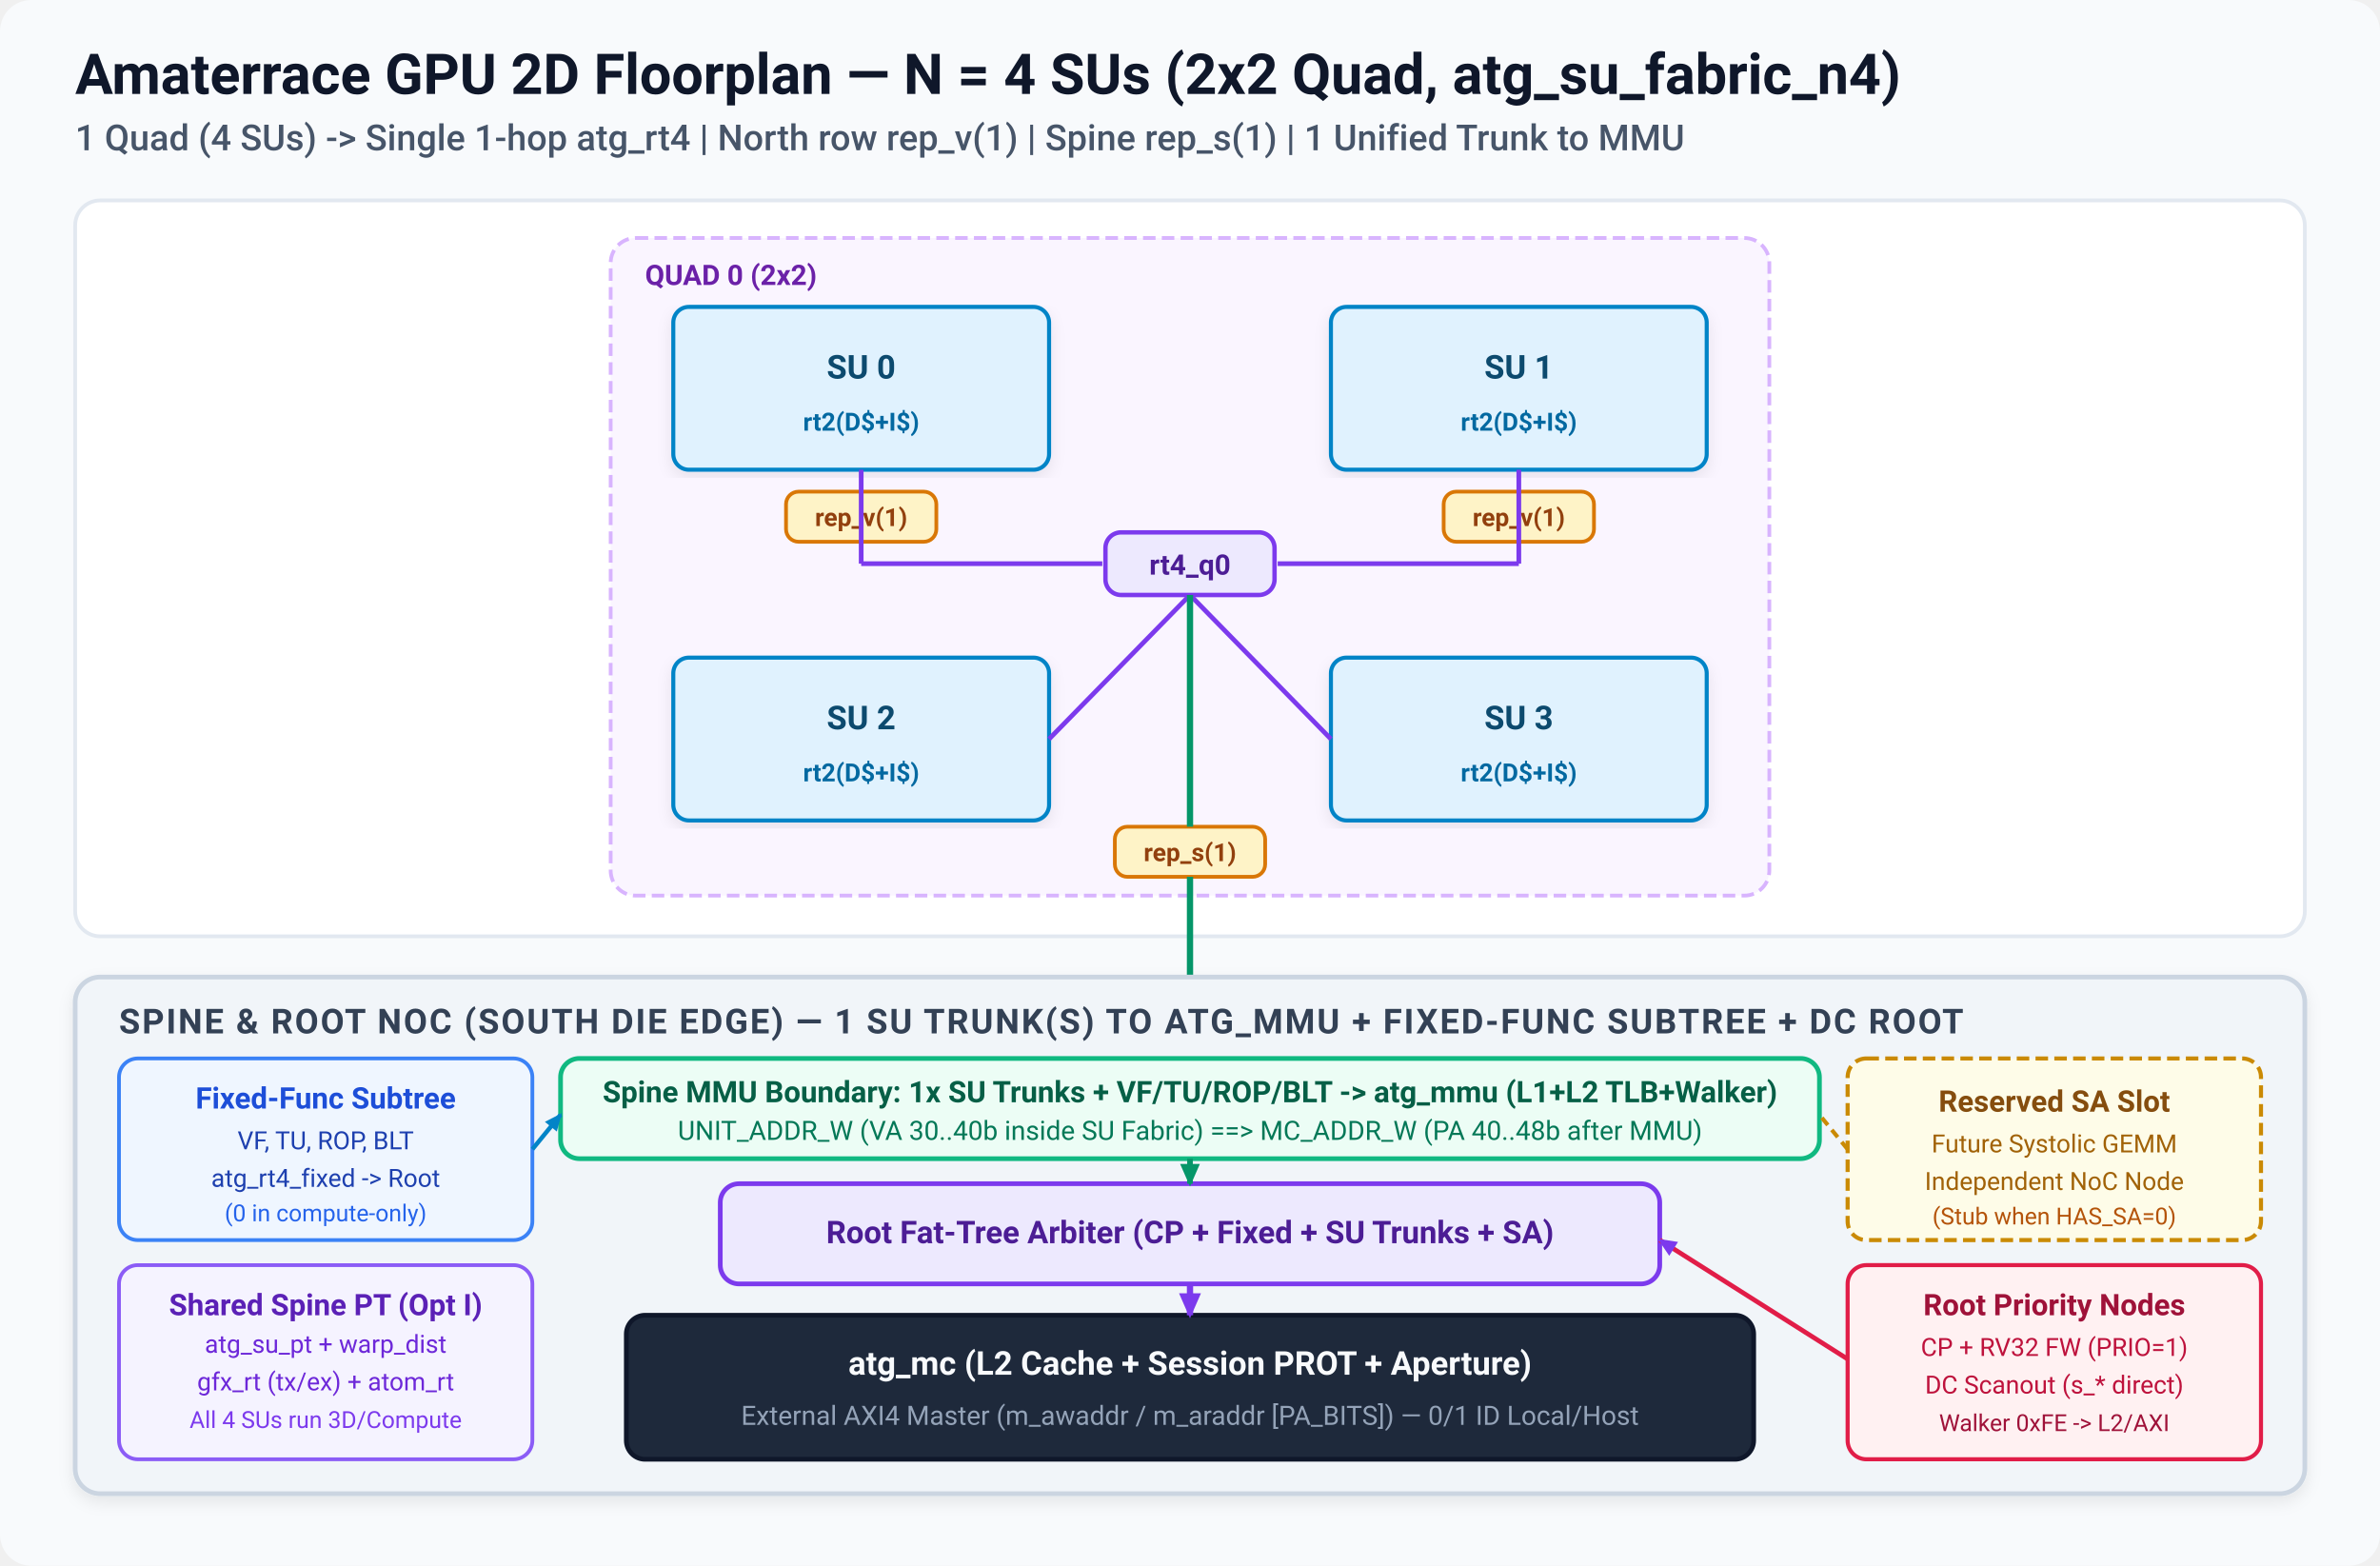
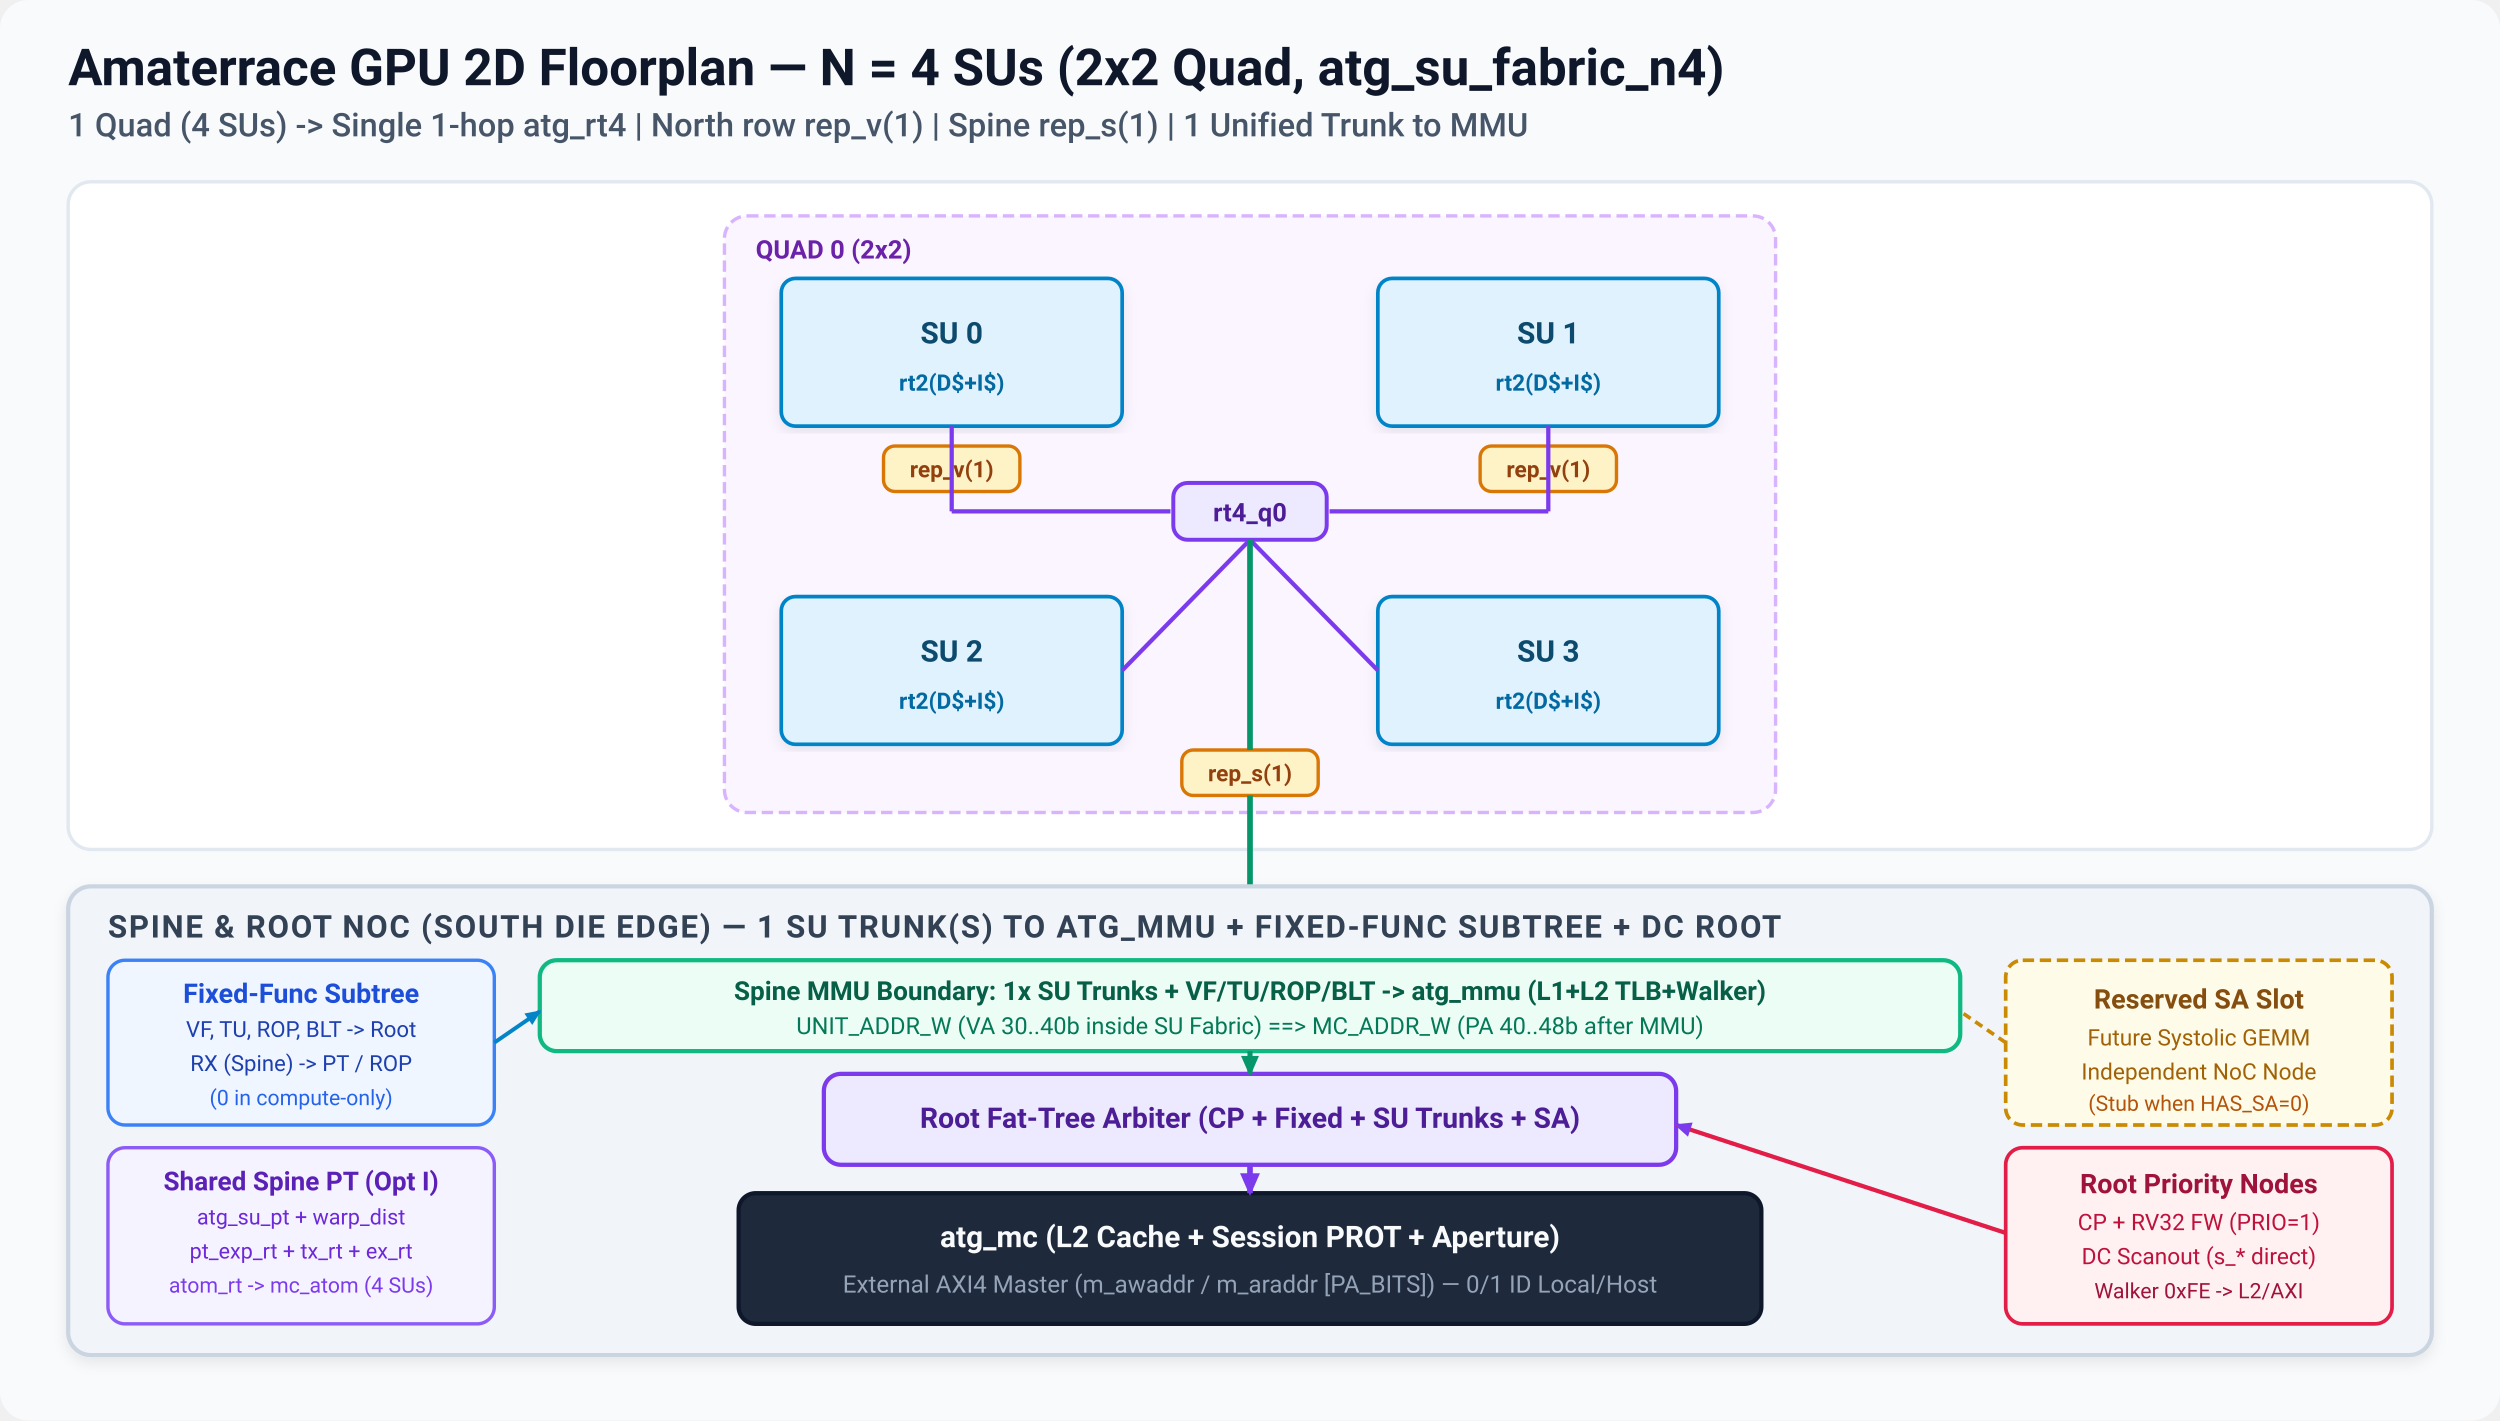
- <svg xmlns="http://www.w3.org/2000/svg" viewBox="0 0 760 500" width="760" height="500">
+ <svg xmlns="http://www.w3.org/2000/svg" viewBox="0 0 880 500" width="880" height="500">
  <defs>
    <filter id="shadow" x="-5%" y="-5%" width="110%" height="110%">
      <feDropShadow dx="0" dy="2" stdDeviation="2.5" flood-color="#0f172a" flood-opacity="0.08" />
    </filter>
    <marker id="arr-sky" viewBox="0 0 10 10" refX="7" refY="5" markerWidth="5" markerHeight="5" orient="auto-start-reverse">
      <path d="M 0 1.5 L 8 5 L 0 8.5 z" fill="#0284c7" />
    </marker>
    <marker id="arr-vio" viewBox="0 0 10 10" refX="7" refY="5" markerWidth="5" markerHeight="5" orient="auto-start-reverse">
      <path d="M 0 1.5 L 8 5 L 0 8.5 z" fill="#7c3aed" />
    </marker>
    <marker id="arr-em" viewBox="0 0 10 10" refX="7" refY="5" markerWidth="5" markerHeight="5" orient="auto-start-reverse">
      <path d="M 0 1.5 L 8 5 L 0 8.5 z" fill="#059669" />
    </marker>
    <marker id="arr-slate" viewBox="0 0 10 10" refX="7" refY="5" markerWidth="5" markerHeight="5" orient="auto-start-reverse">
      <path d="M 0 1.5 L 8 5 L 0 8.5 z" fill="#475569" />
    </marker>
  </defs>
  <style>
        text { font-family: -apple-system, BlinkMacSystemFont, "Segoe UI", Roboto, Arial, sans-serif; }
        .t-title { font-size: 18px; font-weight: 700; fill: #0f172a; }
        .t-sub { font-size: 11.5px; font-weight: 500; fill: #475569; }
        .t-sec { font-size: 11px; font-weight: 700; letter-spacing: 0.6px; fill: #334155; }
        .t-su { font-size: 10.5px; font-weight: 700; fill: #0c4a6e; }
        .t-susub { font-size: 8px; font-weight: 600; fill: #0369a1; }
        .t-rt { font-size: 9px; font-weight: 700; fill: #4c1d95; }
        .t-rep { font-size: 8px; font-weight: 700; fill: #92400e; }
        .t-box { font-size: 10px; font-weight: 700; fill: #1e293b; }
        .t-boxsub { font-size: 8.5px; font-weight: 500; fill: #475569; }
    </style>
-   <rect width="760" height="500" fill="#f8fafc" rx="10" />
+   <rect width="880" height="500" fill="#f8fafc" rx="10" />
  <text class="t-title" x="24" y="30">Amaterrace GPU 2D Floorplan — N = 4 SUs (2x2 Quad, atg_su_fabric_n4)</text>
  <text class="t-sub" x="24" y="48">1 Quad (4 SUs) -&gt; Single 1-hop atg_rt4 | North row rep_v(1) | Spine rep_s(1) | 1 Unified Trunk to MMU</text>
-   <rect x="24" y="64" width="712" height="235" rx="8" fill="#ffffff" stroke="#e2e8f0" stroke-width="1.2" />
-   <rect x="195" y="76" width="370" height="210" rx="8" fill="#faf5ff" stroke="#d8b4fe" stroke-width="1.2" stroke-dasharray="4,2" />
-   <text x="206" y="91" font-size="9" font-weight="700" fill="#6b21a8">QUAD 0 (2x2)</text>
-   <rect x="215" y="98" width="120" height="52" rx="5" fill="#e0f2fe" stroke="#0284c7" stroke-width="1.3" filter="url(#shadow)" />
-   <text class="t-su" x="275.0" y="120.88" text-anchor="middle">SU 0</text>
-   <text class="t-susub" x="275.0" y="137.52" text-anchor="middle">rt2(D$+I$)</text>
-   <rect x="425" y="98" width="120" height="52" rx="5" fill="#e0f2fe" stroke="#0284c7" stroke-width="1.3" filter="url(#shadow)" />
-   <text class="t-su" x="485.0" y="120.88" text-anchor="middle">SU 1</text>
-   <text class="t-susub" x="485.0" y="137.52" text-anchor="middle">rt2(D$+I$)</text>
-   <rect x="215" y="210" width="120" height="52" rx="5" fill="#e0f2fe" stroke="#0284c7" stroke-width="1.3" filter="url(#shadow)" />
-   <text class="t-su" x="275.0" y="232.88" text-anchor="middle">SU 2</text>
-   <text class="t-susub" x="275.0" y="249.52" text-anchor="middle">rt2(D$+I$)</text>
-   <rect x="425" y="210" width="120" height="52" rx="5" fill="#e0f2fe" stroke="#0284c7" stroke-width="1.3" filter="url(#shadow)" />
-   <text class="t-su" x="485.0" y="232.88" text-anchor="middle">SU 3</text>
-   <text class="t-susub" x="485.0" y="249.52" text-anchor="middle">rt2(D$+I$)</text>
-   <rect x="251.0" y="157.0" width="48" height="16" rx="4" fill="#fef3c7" stroke="#d97706" stroke-width="1.2" />
-   <text class="t-rep" x="275" y="168" text-anchor="middle">rep_v(1)</text>
-   <rect x="461.0" y="157.0" width="48" height="16" rx="4" fill="#fef3c7" stroke="#d97706" stroke-width="1.2" />
-   <text class="t-rep" x="485" y="168" text-anchor="middle">rep_v(1)</text>
-   <line x1="275" y1="150" x2="275" y2="180" stroke="#7c3aed" stroke-width="1.5" />
-   <line x1="275" y1="180" x2="352" y2="180" stroke="#7c3aed" stroke-width="1.5" />
-   <line x1="485" y1="150" x2="485" y2="180" stroke="#7c3aed" stroke-width="1.5" />
-   <line x1="485" y1="180" x2="408" y2="180" stroke="#7c3aed" stroke-width="1.5" />
-   <line x1="335" y1="236" x2="380" y2="190" stroke="#7c3aed" stroke-width="1.5" />
-   <line x1="425" y1="236" x2="380" y2="190" stroke="#7c3aed" stroke-width="1.5" />
-   <rect x="353.0" y="170.0" width="54" height="20" rx="5" fill="#ede9fe" stroke="#7c3aed" stroke-width="1.4" />
-   <text class="t-rt" x="380" y="183.5" text-anchor="middle">rt4_q0</text>
-   <rect x="356.0" y="264.0" width="48" height="16" rx="4" fill="#fef3c7" stroke="#d97706" stroke-width="1.2" />
-   <text class="t-rep" x="380" y="275" text-anchor="middle">rep_s(1)</text>
-   <line x1="380" y1="190" x2="380" y2="264" stroke="#059669" stroke-width="2" />
-   <line x1="380" y1="280" x2="380" y2="336" stroke="#059669" stroke-width="2" marker-end="url(#arr-em)" />
-   <rect x="24" y="312" width="712" height="165" rx="8" fill="#f1f5f9" stroke="#cbd5e1" stroke-width="1.5" filter="url(#shadow)" />
+   <rect x="24" y="64" width="832" height="235" rx="8" fill="#ffffff" stroke="#e2e8f0" stroke-width="1.2" />
+   <rect x="255" y="76" width="370" height="210" rx="8" fill="#faf5ff" stroke="#d8b4fe" stroke-width="1.2" stroke-dasharray="4,2" />
+   <text x="266" y="91" font-size="9" font-weight="700" fill="#6b21a8">QUAD 0 (2x2)</text>
+   <rect x="275" y="98" width="120" height="52" rx="5" fill="#e0f2fe" stroke="#0284c7" stroke-width="1.3" filter="url(#shadow)" />
+   <text class="t-su" x="335.0" y="120.88" text-anchor="middle">SU 0</text>
+   <text class="t-susub" x="335.0" y="137.52" text-anchor="middle">rt2(D$+I$)</text>
+   <rect x="485" y="98" width="120" height="52" rx="5" fill="#e0f2fe" stroke="#0284c7" stroke-width="1.3" filter="url(#shadow)" />
+   <text class="t-su" x="545.0" y="120.88" text-anchor="middle">SU 1</text>
+   <text class="t-susub" x="545.0" y="137.52" text-anchor="middle">rt2(D$+I$)</text>
+   <rect x="275" y="210" width="120" height="52" rx="5" fill="#e0f2fe" stroke="#0284c7" stroke-width="1.3" filter="url(#shadow)" />
+   <text class="t-su" x="335.0" y="232.88" text-anchor="middle">SU 2</text>
+   <text class="t-susub" x="335.0" y="249.52" text-anchor="middle">rt2(D$+I$)</text>
+   <rect x="485" y="210" width="120" height="52" rx="5" fill="#e0f2fe" stroke="#0284c7" stroke-width="1.3" filter="url(#shadow)" />
+   <text class="t-su" x="545.0" y="232.88" text-anchor="middle">SU 3</text>
+   <text class="t-susub" x="545.0" y="249.52" text-anchor="middle">rt2(D$+I$)</text>
+   <rect x="311.0" y="157.0" width="48" height="16" rx="4" fill="#fef3c7" stroke="#d97706" stroke-width="1.2" />
+   <text class="t-rep" x="335" y="168" text-anchor="middle">rep_v(1)</text>
+   <rect x="521.0" y="157.0" width="48" height="16" rx="4" fill="#fef3c7" stroke="#d97706" stroke-width="1.2" />
+   <text class="t-rep" x="545" y="168" text-anchor="middle">rep_v(1)</text>
+   <line x1="335" y1="150" x2="335" y2="180" stroke="#7c3aed" stroke-width="1.5" />
+   <line x1="335" y1="180" x2="412" y2="180" stroke="#7c3aed" stroke-width="1.5" />
+   <line x1="545" y1="150" x2="545" y2="180" stroke="#7c3aed" stroke-width="1.5" />
+   <line x1="545" y1="180" x2="468" y2="180" stroke="#7c3aed" stroke-width="1.5" />
+   <line x1="395" y1="236" x2="440" y2="190" stroke="#7c3aed" stroke-width="1.5" />
+   <line x1="485" y1="236" x2="440" y2="190" stroke="#7c3aed" stroke-width="1.5" />
+   <rect x="413.0" y="170.0" width="54" height="20" rx="5" fill="#ede9fe" stroke="#7c3aed" stroke-width="1.4" />
+   <text class="t-rt" x="440" y="183.5" text-anchor="middle">rt4_q0</text>
+   <rect x="416.0" y="264.0" width="48" height="16" rx="4" fill="#fef3c7" stroke="#d97706" stroke-width="1.2" />
+   <text class="t-rep" x="440" y="275" text-anchor="middle">rep_s(1)</text>
+   <line x1="440" y1="190" x2="440" y2="264" stroke="#059669" stroke-width="2" />
+   <line x1="440" y1="280" x2="440" y2="336" stroke="#059669" stroke-width="2" marker-end="url(#arr-em)" />
+   <rect x="24" y="312" width="832" height="165" rx="8" fill="#f1f5f9" stroke="#cbd5e1" stroke-width="1.5" filter="url(#shadow)" />
  <text class="t-sec" x="38" y="330">SPINE &amp; ROOT NOC (SOUTH DIE EDGE) — 1 SU TRUNK(S) TO ATG_MMU + FIXED-FUNC SUBTREE + DC ROOT</text>
-   <rect x="179.0" y="338" width="402" height="32" rx="6" fill="#ecfdf5" stroke="#10b981" stroke-width="1.5" />
-   <text x="380.0" y="352" text-anchor="middle" font-size="9.5" font-weight="700" fill="#065f46">Spine MMU Boundary: 1x SU Trunks + VF/TU/ROP/BLT -&gt; atg_mmu (L1+L2 TLB+Walker)</text>
-   <text x="380.0" y="364" text-anchor="middle" font-size="8.5" fill="#047857">UNIT_ADDR_W (VA 30..40b inside SU Fabric)  ==&gt;  MC_ADDR_W (PA 40..48b after MMU)</text>
-   <rect x="38" y="338" width="132" height="58" rx="6" fill="#eff6ff" stroke="#3b82f6" stroke-width="1.2" />
-   <text x="104" y="354" text-anchor="middle" font-size="9.5" font-weight="700" fill="#1d4ed8">Fixed-Func Subtree</text>
-   <text x="104" y="367" text-anchor="middle" font-size="8" fill="#1e40af">VF, TU, ROP, BLT</text>
-   <text x="104" y="379" text-anchor="middle" font-size="8" fill="#1e40af">atg_rt4_fixed -&gt; Root</text>
-   <text x="104" y="390" text-anchor="middle" font-size="7.5" fill="#2563eb">(0 in compute-only)</text>
-   <rect x="38" y="404" width="132" height="62" rx="6" fill="#f5f3ff" stroke="#8b5cf6" stroke-width="1.2" />
-   <text x="104" y="420" text-anchor="middle" font-size="9.5" font-weight="700" fill="#5b21b6">Shared Spine PT (Opt I)</text>
-   <text x="104" y="432" text-anchor="middle" font-size="8" fill="#6d28d9">atg_su_pt + warp_dist</text>
-   <text x="104" y="444" text-anchor="middle" font-size="8" fill="#6d28d9">gfx_rt (tx/ex) + atom_rt</text>
-   <text x="104" y="456" text-anchor="middle" font-size="7.5" fill="#7c3aed">All 4 SUs run 3D/Compute</text>
-   <rect x="590" y="338" width="132" height="58" rx="6" fill="#fefce8" stroke="#ca8a04" stroke-width="1.3" stroke-dasharray="4,2" />
-   <text x="656" y="355" text-anchor="middle" font-size="9.5" font-weight="700" fill="#854d0e">Reserved SA Slot</text>
-   <text x="656" y="368" text-anchor="middle" font-size="8" fill="#a16207">Future Systolic GEMM</text>
-   <text x="656" y="380" text-anchor="middle" font-size="8" fill="#a16207">Independent NoC Node</text>
-   <text x="656" y="391" text-anchor="middle" font-size="7.5" fill="#b45309">(Stub when HAS_SA=0)</text>
-   <rect x="590" y="404" width="132" height="62" rx="6" fill="#fff1f2" stroke="#e11d48" stroke-width="1.3" />
-   <text x="656" y="420" text-anchor="middle" font-size="9.5" font-weight="700" fill="#9f1239">Root Priority Nodes</text>
-   <text x="656" y="433" text-anchor="middle" font-size="8" fill="#be123c">CP + RV32 FW (PRIO=1)</text>
-   <text x="656" y="445" text-anchor="middle" font-size="8" fill="#be123c">DC Scanout (s_* direct)</text>
-   <text x="656" y="457" text-anchor="middle" font-size="7.5" fill="#9f1239">Walker 0xFE -&gt; L2/AXI</text>
-   <rect x="230.0" y="378" width="300" height="32" rx="6" fill="#ede9fe" stroke="#7c3aed" stroke-width="1.5" />
-   <text x="380.0" y="397" text-anchor="middle" font-size="10" font-weight="700" fill="#4c1d95">Root Fat-Tree Arbiter (CP + Fixed + SU Trunks + SA)</text>
-   <rect x="200.0" y="420" width="360" height="46" rx="6" fill="#1e293b" stroke="#0f172a" stroke-width="1.5" />
-   <text x="380.0" y="439" text-anchor="middle" font-size="10.5" font-weight="700" fill="#f8fafc">atg_mc (L2 Cache + Session PROT + Aperture)</text>
-   <text x="380.0" y="455" text-anchor="middle" font-size="8.5" fill="#94a3b8">External AXI4 Master (m_awaddr / m_araddr [PA_BITS]) — 0/1 ID Local/Host</text>
-   <line x1="380.0" y1="370" x2="380.0" y2="378" stroke="#059669" stroke-width="1.8" marker-end="url(#arr-em)" />
-   <line x1="380.0" y1="410" x2="380.0" y2="420" stroke="#7c3aed" stroke-width="2" marker-end="url(#arr-vio)" />
-   <line x1="170" y1="367" x2="179.0" y2="356" stroke="#0284c7" stroke-width="1.4" marker-end="url(#arr-sky)" />
-   <line x1="590" y1="367" x2="581.0" y2="356" stroke="#ca8a04" stroke-width="1.3" stroke-dasharray="3,2" />
-   <line x1="590" y1="434" x2="530.0" y2="396" stroke="#e11d48" stroke-width="1.5" marker-end="url(#arr-vio)" />
+   <rect x="190.0" y="338" width="500" height="32" rx="6" fill="#ecfdf5" stroke="#10b981" stroke-width="1.5" />
+   <text x="440.0" y="352" text-anchor="middle" font-size="9.2" font-weight="700" fill="#065f46">Spine MMU Boundary: 1x SU Trunks + VF/TU/ROP/BLT -&gt; atg_mmu (L1+L2 TLB+Walker)</text>
+   <text x="440.0" y="364" text-anchor="middle" font-size="8.3" fill="#047857">UNIT_ADDR_W (VA 30..40b inside SU Fabric)  ==&gt;  MC_ADDR_W (PA 40..48b after MMU)</text>
+   <rect x="38" y="338" width="136" height="58" rx="6" fill="#eff6ff" stroke="#3b82f6" stroke-width="1.2" />
+   <text x="106" y="353" text-anchor="middle" font-size="9.5" font-weight="700" fill="#1d4ed8">Fixed-Func Subtree</text>
+   <text x="106" y="365" text-anchor="middle" font-size="7.8" fill="#1e40af">VF, TU, ROP, BLT -&gt; Root</text>
+   <text x="106" y="377" text-anchor="middle" font-size="7.8" fill="#1e40af">RX (Spine) -&gt; PT / ROP</text>
+   <text x="106" y="389" text-anchor="middle" font-size="7.5" fill="#2563eb">(0 in compute-only)</text>
+   <rect x="38" y="404" width="136" height="62" rx="6" fill="#f5f3ff" stroke="#8b5cf6" stroke-width="1.2" />
+   <text x="106" y="419" text-anchor="middle" font-size="9.2" font-weight="700" fill="#5b21b6">Shared Spine PT (Opt I)</text>
+   <text x="106" y="431" text-anchor="middle" font-size="7.6" fill="#6d28d9">atg_su_pt + warp_dist</text>
+   <text x="106" y="443" text-anchor="middle" font-size="7.6" fill="#6d28d9">pt_exp_rt + tx_rt + ex_rt</text>
+   <text x="106" y="455" text-anchor="middle" font-size="7.5" fill="#7c3aed">atom_rt -&gt; mc_atom (4 SUs)</text>
+   <rect x="706" y="338" width="136" height="58" rx="6" fill="#fefce8" stroke="#ca8a04" stroke-width="1.3" stroke-dasharray="4,2" />
+   <text x="774" y="355" text-anchor="middle" font-size="9.5" font-weight="700" fill="#854d0e">Reserved SA Slot</text>
+   <text x="774" y="368" text-anchor="middle" font-size="8" fill="#a16207">Future Systolic GEMM</text>
+   <text x="774" y="380" text-anchor="middle" font-size="8" fill="#a16207">Independent NoC Node</text>
+   <text x="774" y="391" text-anchor="middle" font-size="7.5" fill="#b45309">(Stub when HAS_SA=0)</text>
+   <rect x="706" y="404" width="136" height="62" rx="6" fill="#fff1f2" stroke="#e11d48" stroke-width="1.3" />
+   <text x="774" y="420" text-anchor="middle" font-size="9.5" font-weight="700" fill="#9f1239">Root Priority Nodes</text>
+   <text x="774" y="433" text-anchor="middle" font-size="8" fill="#be123c">CP + RV32 FW (PRIO=1)</text>
+   <text x="774" y="445" text-anchor="middle" font-size="8" fill="#be123c">DC Scanout (s_* direct)</text>
+   <text x="774" y="457" text-anchor="middle" font-size="7.5" fill="#9f1239">Walker 0xFE -&gt; L2/AXI</text>
+   <rect x="290.0" y="378" width="300" height="32" rx="6" fill="#ede9fe" stroke="#7c3aed" stroke-width="1.5" />
+   <text x="440.0" y="397" text-anchor="middle" font-size="10" font-weight="700" fill="#4c1d95">Root Fat-Tree Arbiter (CP + Fixed + SU Trunks + SA)</text>
+   <rect x="260.0" y="420" width="360" height="46" rx="6" fill="#1e293b" stroke="#0f172a" stroke-width="1.5" />
+   <text x="440.0" y="439" text-anchor="middle" font-size="10.5" font-weight="700" fill="#f8fafc">atg_mc (L2 Cache + Session PROT + Aperture)</text>
+   <text x="440.0" y="455" text-anchor="middle" font-size="8.5" fill="#94a3b8">External AXI4 Master (m_awaddr / m_araddr [PA_BITS]) — 0/1 ID Local/Host</text>
+   <line x1="440.0" y1="370" x2="440.0" y2="378" stroke="#059669" stroke-width="1.8" marker-end="url(#arr-em)" />
+   <line x1="440.0" y1="410" x2="440.0" y2="420" stroke="#7c3aed" stroke-width="2" marker-end="url(#arr-vio)" />
+   <line x1="174" y1="367" x2="190.0" y2="356" stroke="#0284c7" stroke-width="1.4" marker-end="url(#arr-sky)" />
+   <line x1="706" y1="367" x2="690.0" y2="356" stroke="#ca8a04" stroke-width="1.3" stroke-dasharray="3,2" />
+   <line x1="706" y1="434" x2="590.0" y2="396" stroke="#e11d48" stroke-width="1.5" marker-end="url(#arr-vio)" />
</svg>
